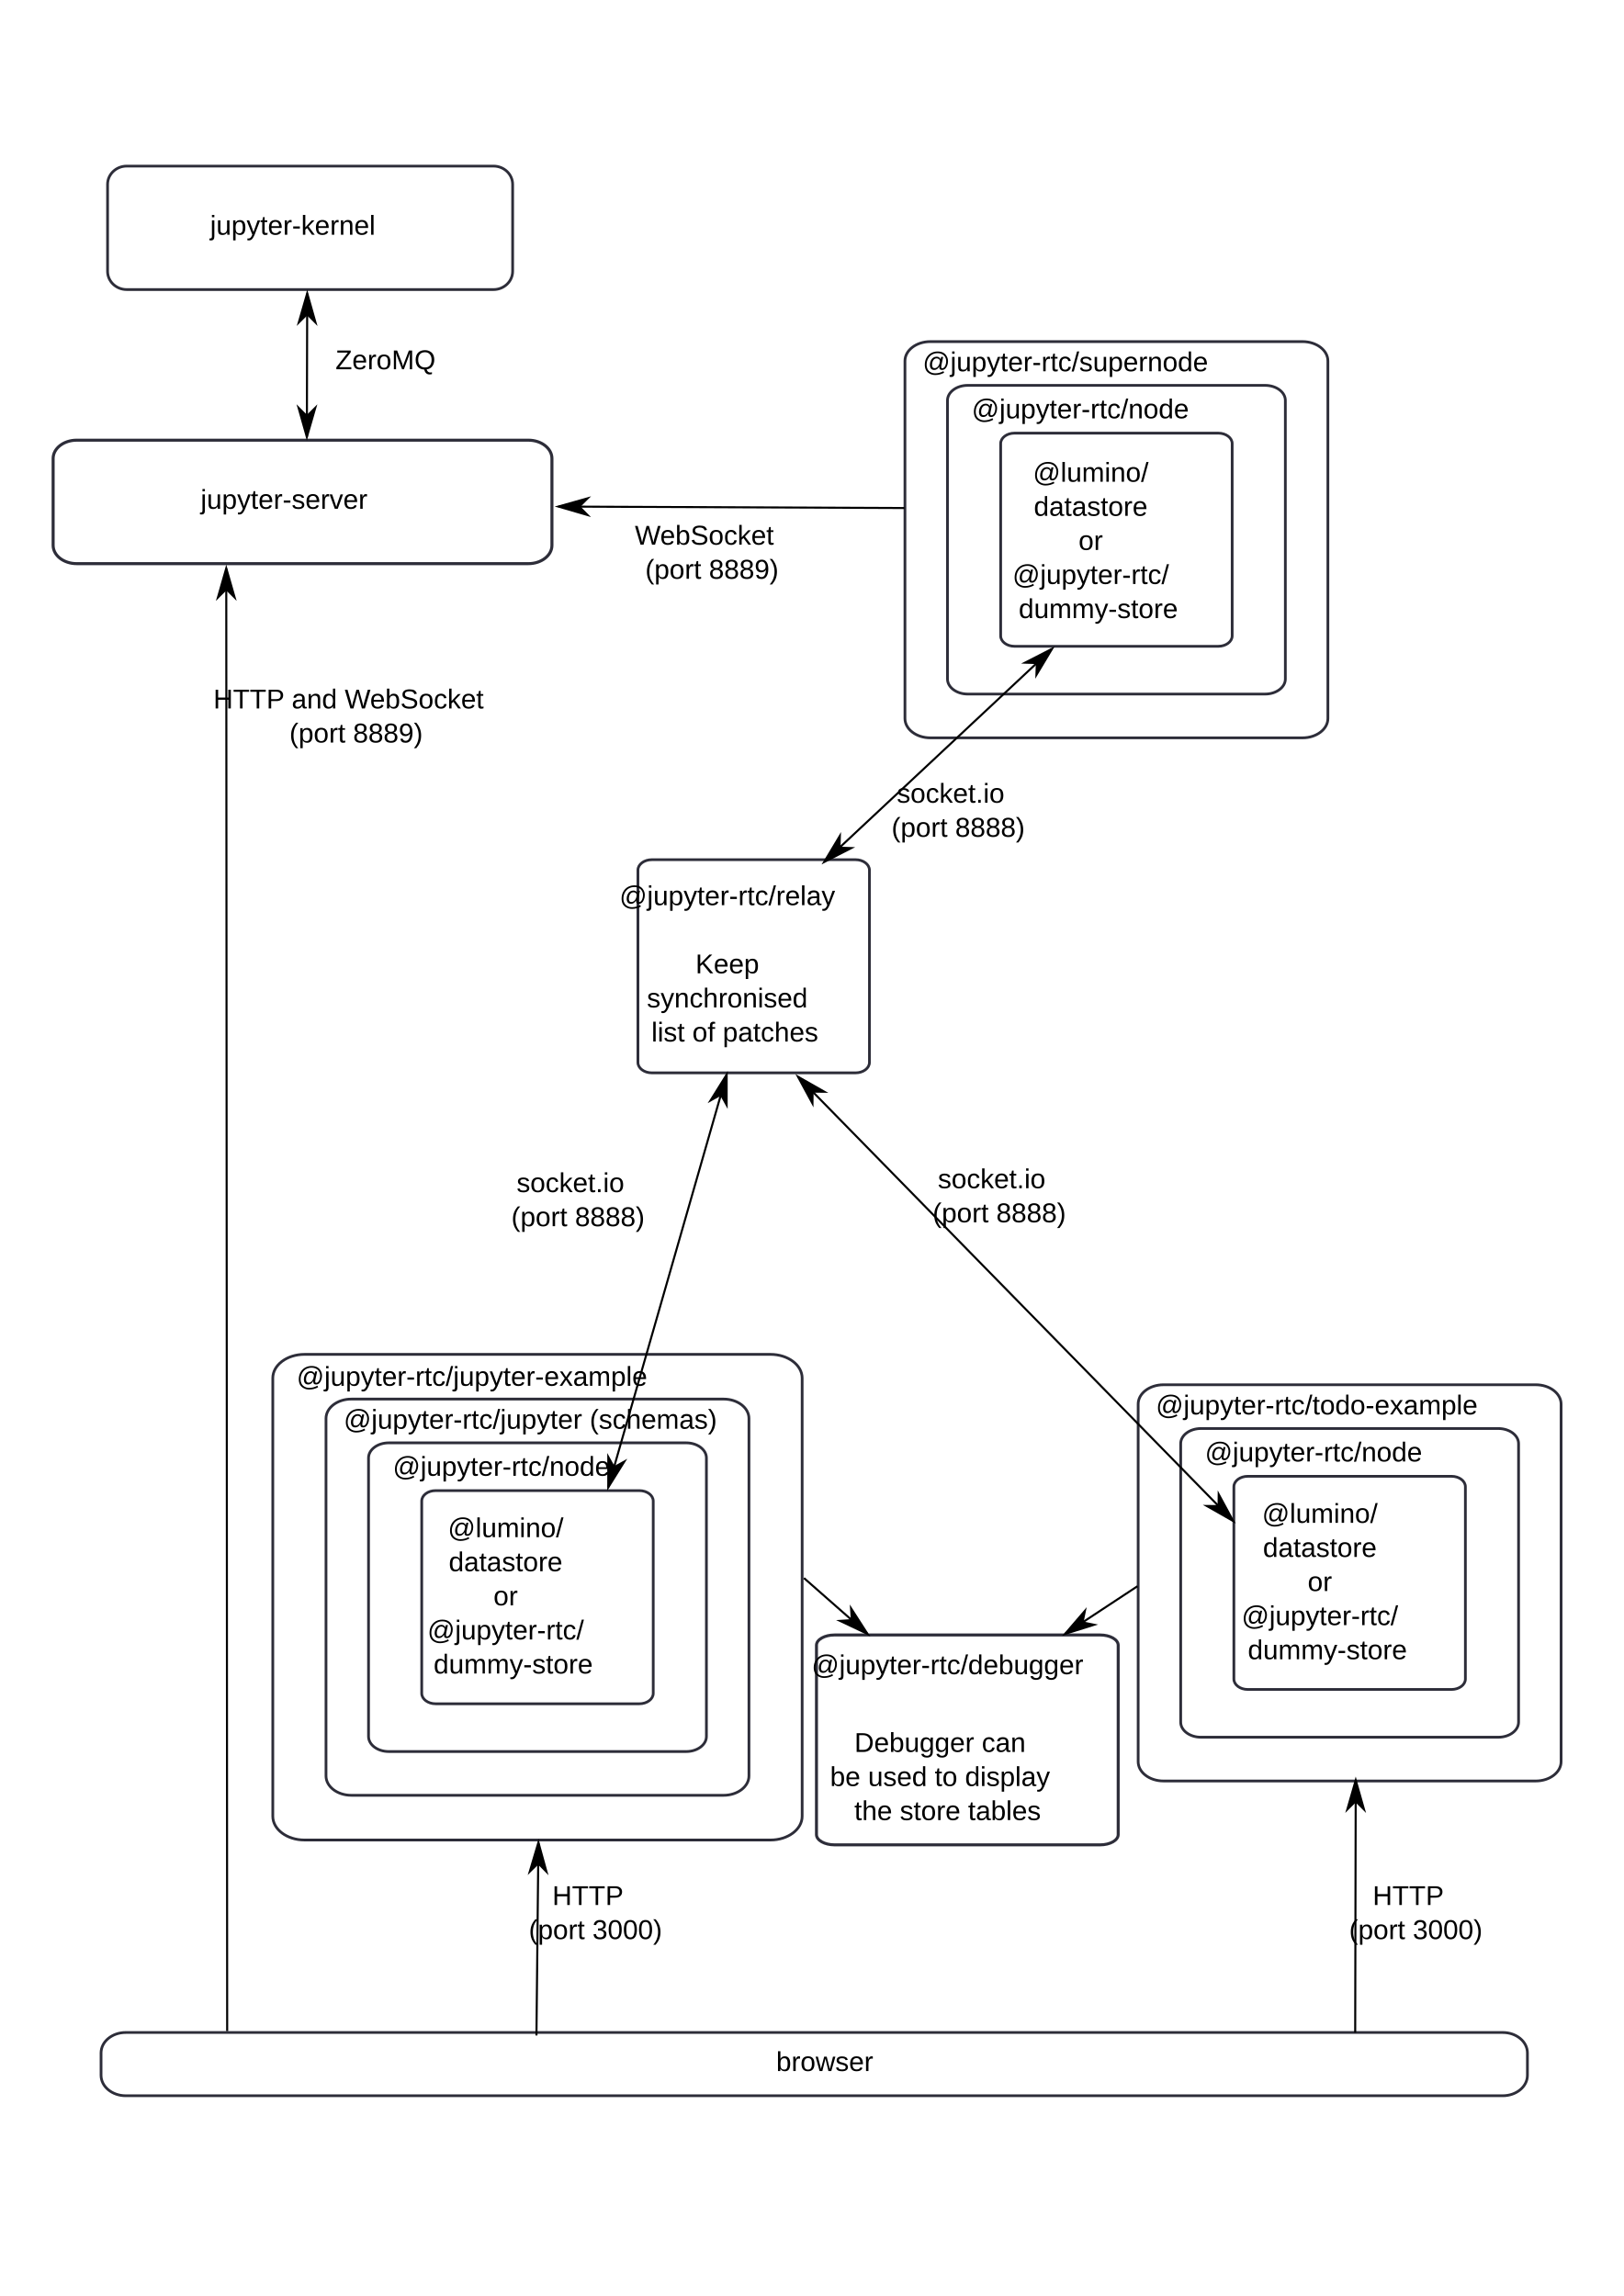
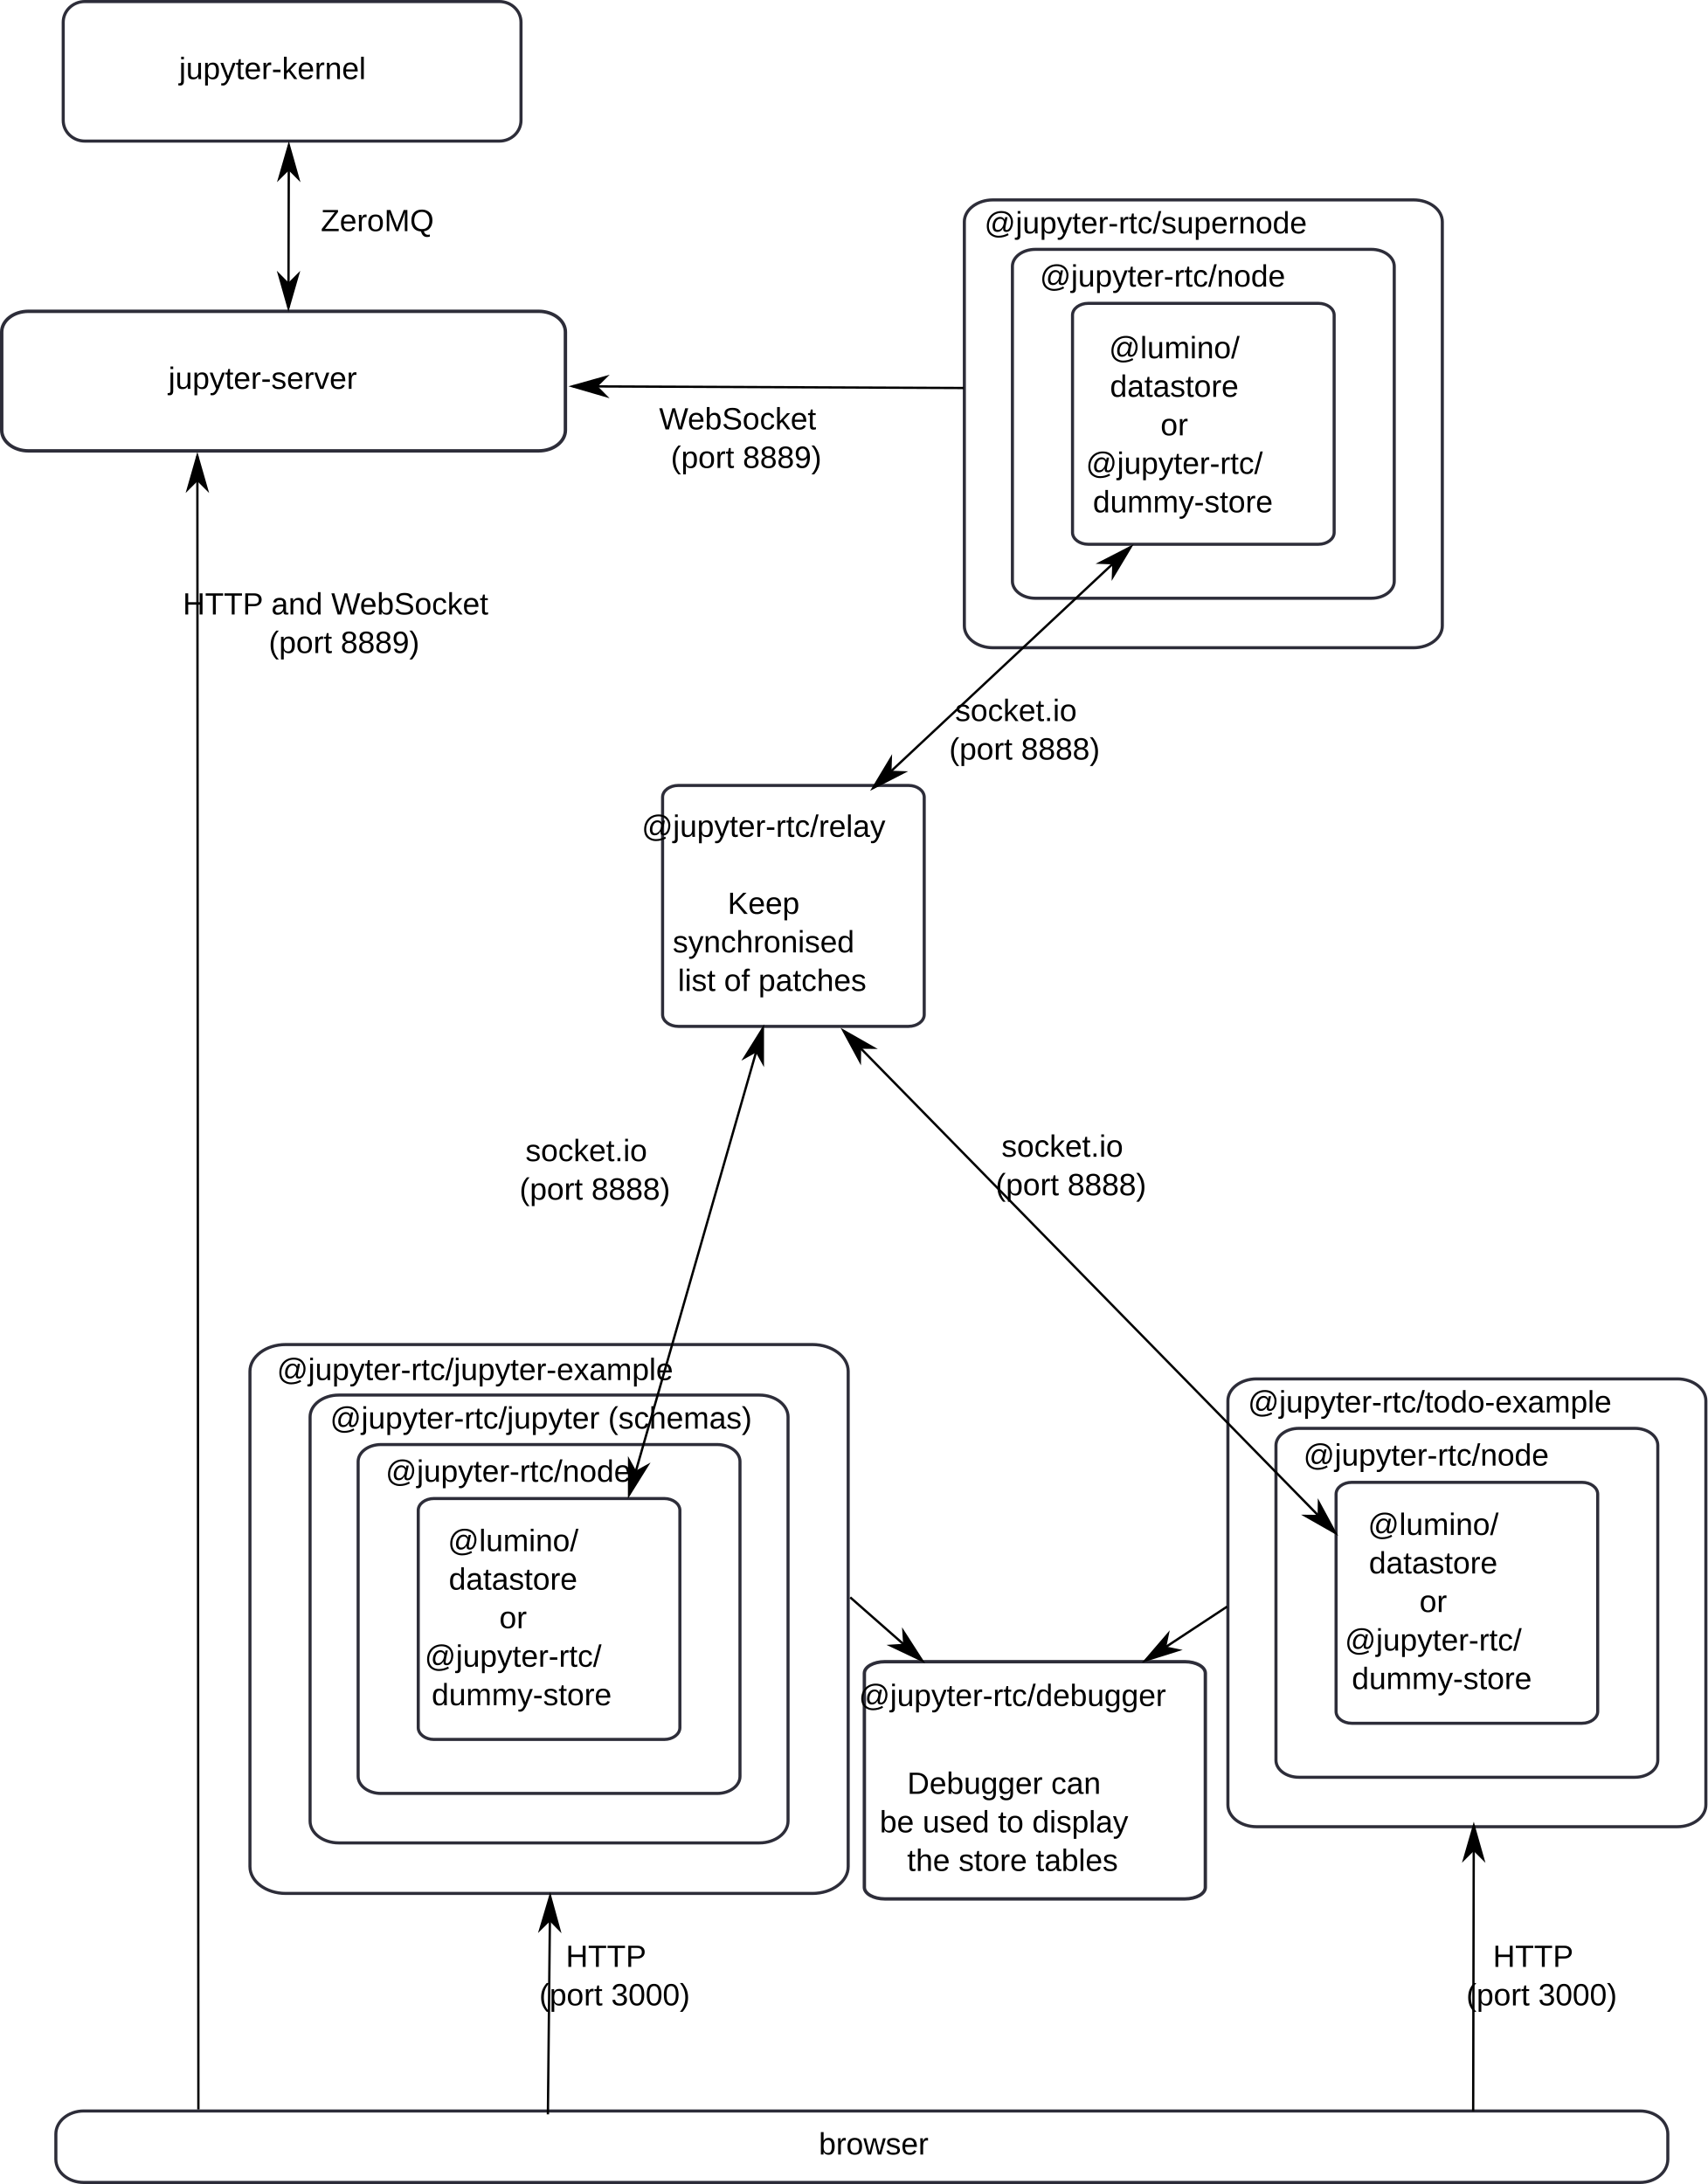
- <svg xmlns="http://www.w3.org/2000/svg" width="210mm" height="297mm" viewBox="0 0 210 297" version="1.1" id="svg8">
+ <svg xmlns="http://www.w3.org/2000/svg" width="195.403mm" height="249.962mm" viewBox="0 0 195.403 249.962" version="1.1" id="svg8">
  <defs id="defs2">
-     <marker style="overflow:visible;" id="marker15080" refX="0.0" refY="0.0" orient="auto">
-       <path transform="scale(0.8) rotate(180) translate(12.5,0)" style="fill-rule:evenodd;stroke:#000000;stroke-width:1pt;stroke-opacity:1;fill:#000000;fill-opacity:1" d="M 0.0,0.0 L 5.0,-5.0 L -12.5,0.0 L 5.0,5.0 L 0.0,0.0 z " id="path15078" />
+     <marker style="overflow:visible" id="marker15080" refX="0" refY="0" orient="auto">
+       <path transform="matrix(-0.8,0,0,-0.8,-10,0)" style="fill:#000000;fill-opacity:1;fill-rule:evenodd;stroke:#000000;stroke-width:1pt;stroke-opacity:1" d="M 0,0 5,-5 -12.5,0 5,5 Z" id="path15078" />
    </marker>
-     <marker orient="auto" refY="0.0" refX="0.0" id="marker14048" style="overflow:visible;">
-       <path id="path14046" d="M 0.0,0.0 L 5.0,-5.0 L -12.5,0.0 L 5.0,5.0 L 0.0,0.0 z " style="fill-rule:evenodd;stroke:#000000;stroke-width:1pt;stroke-opacity:1;fill:#000000;fill-opacity:1" transform="scale(0.8) rotate(180) translate(12.5,0)" />
+     <marker orient="auto" refY="0" refX="0" id="marker14048" style="overflow:visible">
+       <path id="path14046" d="M 0,0 5,-5 -12.5,0 5,5 Z" style="fill:#000000;fill-opacity:1;fill-rule:evenodd;stroke:#000000;stroke-width:1pt;stroke-opacity:1" transform="matrix(-0.8,0,0,-0.8,-10,0)" />
    </marker>
-     <marker orient="auto" refY="0.0" refX="0.0" id="marker13942" style="overflow:visible;">
-       <path id="path13940" d="M 0.0,0.0 L 5.0,-5.0 L -12.5,0.0 L 5.0,5.0 L 0.0,0.0 z " style="fill-rule:evenodd;stroke:#000000;stroke-width:1pt;stroke-opacity:1;fill:#000000;fill-opacity:1" transform="scale(0.8) rotate(180) translate(12.5,0)" />
+     <marker orient="auto" refY="0" refX="0" id="marker13942" style="overflow:visible">
+       <path id="path13940" d="M 0,0 5,-5 -12.5,0 5,5 Z" style="fill:#000000;fill-opacity:1;fill-rule:evenodd;stroke:#000000;stroke-width:1pt;stroke-opacity:1" transform="matrix(-0.8,0,0,-0.8,-10,0)" />
    </marker>
-     <marker style="overflow:visible;" id="marker7753" refX="0.0" refY="0.0" orient="auto">
-       <path transform="scale(0.8) rotate(180) translate(12.5,0)" style="fill-rule:evenodd;stroke:#000000;stroke-width:1pt;stroke-opacity:1;fill:#000000;fill-opacity:1" d="M 0.0,0.0 L 5.0,-5.0 L -12.5,0.0 L 5.0,5.0 L 0.0,0.0 z " id="path7751" />
+     <marker style="overflow:visible" id="marker7753" refX="0" refY="0" orient="auto">
+       <path transform="matrix(-0.8,0,0,-0.8,-10,0)" style="fill:#000000;fill-opacity:1;fill-rule:evenodd;stroke:#000000;stroke-width:1pt;stroke-opacity:1" d="M 0,0 5,-5 -12.5,0 5,5 Z" id="path7751" />
    </marker>
-     <marker style="overflow:visible" id="marker7659" refX="0.0" refY="0.0" orient="auto">
-       <path transform="scale(0.8) translate(12.5,0)" style="fill-rule:evenodd;stroke:#000000;stroke-width:1pt;stroke-opacity:1;fill:#000000;fill-opacity:1" d="M 0.0,0.0 L 5.0,-5.0 L -12.5,0.0 L 5.0,5.0 L 0.0,0.0 z " id="path7657" />
+     <marker style="overflow:visible" id="marker7659" refX="0" refY="0" orient="auto">
+       <path transform="matrix(0.8,0,0,0.8,10,0)" style="fill:#000000;fill-opacity:1;fill-rule:evenodd;stroke:#000000;stroke-width:1pt;stroke-opacity:1" d="M 0,0 5,-5 -12.5,0 5,5 Z" id="path7657" />
    </marker>
-     <marker orient="auto" refY="0.0" refX="0.0" id="marker6539" style="overflow:visible;">
-       <path id="path6537" d="M 0.0,0.0 L 5.0,-5.0 L -12.5,0.0 L 5.0,5.0 L 0.0,0.0 z " style="fill-rule:evenodd;stroke:#000000;stroke-width:1pt;stroke-opacity:1;fill:#000000;fill-opacity:1" transform="scale(0.8) rotate(180) translate(12.5,0)" />
+     <marker orient="auto" refY="0" refX="0" id="marker6539" style="overflow:visible">
+       <path id="path6537" d="M 0,0 5,-5 -12.5,0 5,5 Z" style="fill:#000000;fill-opacity:1;fill-rule:evenodd;stroke:#000000;stroke-width:1pt;stroke-opacity:1" transform="matrix(-0.8,0,0,-0.8,-10,0)" />
    </marker>
-     <marker style="overflow:visible;" id="marker5669" refX="0.0" refY="0.0" orient="auto">
-       <path transform="scale(0.8) rotate(180) translate(12.5,0)" style="fill-rule:evenodd;stroke:#000000;stroke-width:1pt;stroke-opacity:1;fill:#000000;fill-opacity:1" d="M 0.0,0.0 L 5.0,-5.0 L -12.5,0.0 L 5.0,5.0 L 0.0,0.0 z " id="path5667" />
+     <marker style="overflow:visible" id="marker5669" refX="0" refY="0" orient="auto">
+       <path transform="matrix(-0.8,0,0,-0.8,-10,0)" style="fill:#000000;fill-opacity:1;fill-rule:evenodd;stroke:#000000;stroke-width:1pt;stroke-opacity:1" d="M 0,0 5,-5 -12.5,0 5,5 Z" id="path5667" />
    </marker>
-     <marker style="overflow:visible" id="marker5593" refX="0.0" refY="0.0" orient="auto">
-       <path transform="scale(0.8) translate(12.5,0)" style="fill-rule:evenodd;stroke:#000000;stroke-width:1pt;stroke-opacity:1;fill:#000000;fill-opacity:1" d="M 0.0,0.0 L 5.0,-5.0 L -12.5,0.0 L 5.0,5.0 L 0.0,0.0 z " id="path5591" />
+     <marker style="overflow:visible" id="marker5593" refX="0" refY="0" orient="auto">
+       <path transform="matrix(0.8,0,0,0.8,10,0)" style="fill:#000000;fill-opacity:1;fill-rule:evenodd;stroke:#000000;stroke-width:1pt;stroke-opacity:1" d="M 0,0 5,-5 -12.5,0 5,5 Z" id="path5591" />
    </marker>
-     <marker style="overflow:visible;" id="marker5215" refX="0.0" refY="0.0" orient="auto">
-       <path transform="scale(0.8) rotate(180) translate(12.5,0)" style="fill-rule:evenodd;stroke:#000000;stroke-width:1pt;stroke-opacity:1;fill:#000000;fill-opacity:1" d="M 0.0,0.0 L 5.0,-5.0 L -12.5,0.0 L 5.0,5.0 L 0.0,0.0 z " id="path5213" />
+     <marker style="overflow:visible" id="marker5215" refX="0" refY="0" orient="auto">
+       <path transform="matrix(-0.8,0,0,-0.8,-10,0)" style="fill:#000000;fill-opacity:1;fill-rule:evenodd;stroke:#000000;stroke-width:1pt;stroke-opacity:1" d="M 0,0 5,-5 -12.5,0 5,5 Z" id="path5213" />
    </marker>
-     <marker style="overflow:visible" id="marker5151" refX="0.0" refY="0.0" orient="auto">
-       <path transform="scale(0.8) translate(12.5,0)" style="fill-rule:evenodd;stroke:#000000;stroke-width:1pt;stroke-opacity:1;fill:#000000;fill-opacity:1" d="M 0.0,0.0 L 5.0,-5.0 L -12.5,0.0 L 5.0,5.0 L 0.0,0.0 z " id="path5149" />
+     <marker style="overflow:visible" id="marker5151" refX="0" refY="0" orient="auto">
+       <path transform="matrix(0.8,0,0,0.8,10,0)" style="fill:#000000;fill-opacity:1;fill-rule:evenodd;stroke:#000000;stroke-width:1pt;stroke-opacity:1" d="M 0,0 5,-5 -12.5,0 5,5 Z" id="path5149" />
    </marker>
-     <marker orient="auto" refY="0.0" refX="0.0" id="marker4511" style="overflow:visible;">
-       <path id="path4509" d="M 0.0,0.0 L 5.0,-5.0 L -12.5,0.0 L 5.0,5.0 L 0.0,0.0 z " style="fill-rule:evenodd;stroke:#000000;stroke-width:1pt;stroke-opacity:1;fill:#000000;fill-opacity:1" transform="scale(0.8) rotate(180) translate(12.5,0)" />
+     <marker orient="auto" refY="0" refX="0" id="marker4511" style="overflow:visible">
+       <path id="path4509" d="M 0,0 5,-5 -12.5,0 5,5 Z" style="fill:#000000;fill-opacity:1;fill-rule:evenodd;stroke:#000000;stroke-width:1pt;stroke-opacity:1" transform="matrix(-0.8,0,0,-0.8,-10,0)" />
    </marker>
-     <marker orient="auto" refY="0.0" refX="0.0" id="marker4447" style="overflow:visible">
-       <path id="path4445" d="M 0.0,0.0 L 5.0,-5.0 L -12.5,0.0 L 5.0,5.0 L 0.0,0.0 z " style="fill-rule:evenodd;stroke:#000000;stroke-width:1pt;stroke-opacity:1;fill:#000000;fill-opacity:1" transform="scale(0.8) translate(12.5,0)" />
+     <marker orient="auto" refY="0" refX="0" id="marker4447" style="overflow:visible">
+       <path id="path4445" d="M 0,0 5,-5 -12.5,0 5,5 Z" style="fill:#000000;fill-opacity:1;fill-rule:evenodd;stroke:#000000;stroke-width:1pt;stroke-opacity:1" transform="matrix(0.8,0,0,0.8,10,0)" />
    </marker>
-     <marker orient="auto" refY="0.0" refX="0.0" id="marker2415" style="overflow:visible;">
-       <path id="path2413" d="M 0.0,0.0 L 5.0,-5.0 L -12.5,0.0 L 5.0,5.0 L 0.0,0.0 z " style="fill-rule:evenodd;stroke:#000000;stroke-width:1pt;stroke-opacity:1;fill:#000000;fill-opacity:1" transform="scale(0.8) rotate(180) translate(12.5,0)" />
+     <marker orient="auto" refY="0" refX="0" id="marker2415" style="overflow:visible">
+       <path id="path2413" d="M 0,0 5,-5 -12.5,0 5,5 Z" style="fill:#000000;fill-opacity:1;fill-rule:evenodd;stroke:#000000;stroke-width:1pt;stroke-opacity:1" transform="matrix(-0.8,0,0,-0.8,-10,0)" />
    </marker>
-     <marker orient="auto" refY="0.0" refX="0.0" id="marker2375" style="overflow:visible">
-       <path id="path2373" d="M 0.0,0.0 L 5.0,-5.0 L -12.5,0.0 L 5.0,5.0 L 0.0,0.0 z " style="fill-rule:evenodd;stroke:#000000;stroke-width:1pt;stroke-opacity:1;fill:#000000;fill-opacity:1" transform="scale(0.8) translate(12.5,0)" />
+     <marker orient="auto" refY="0" refX="0" id="marker2375" style="overflow:visible">
+       <path id="path2373" d="M 0,0 5,-5 -12.5,0 5,5 Z" style="fill:#000000;fill-opacity:1;fill-rule:evenodd;stroke:#000000;stroke-width:1pt;stroke-opacity:1" transform="matrix(0.8,0,0,0.8,10,0)" />
    </marker>
-     <marker style="overflow:visible;" id="marker1309" refX="0.0" refY="0.0" orient="auto">
-       <path transform="scale(0.8) rotate(180) translate(12.5,0)" style="fill-rule:evenodd;stroke:#000000;stroke-width:1pt;stroke-opacity:1;fill:#000000;fill-opacity:1" d="M 0.0,0.0 L 5.0,-5.0 L -12.5,0.0 L 5.0,5.0 L 0.0,0.0 z " id="path1307" />
+     <marker style="overflow:visible" id="marker1309" refX="0" refY="0" orient="auto">
+       <path transform="matrix(-0.8,0,0,-0.8,-10,0)" style="fill:#000000;fill-opacity:1;fill-rule:evenodd;stroke:#000000;stroke-width:1pt;stroke-opacity:1" d="M 0,0 5,-5 -12.5,0 5,5 Z" id="path1307" />
    </marker>
-     <marker style="overflow:visible" id="marker1281" refX="0.0" refY="0.0" orient="auto">
-       <path transform="scale(0.8) translate(12.5,0)" style="fill-rule:evenodd;stroke:#000000;stroke-width:1pt;stroke-opacity:1;fill:#000000;fill-opacity:1" d="M 0.0,0.0 L 5.0,-5.0 L -12.5,0.0 L 5.0,5.0 L 0.0,0.0 z " id="path1279" />
+     <marker style="overflow:visible" id="marker1281" refX="0" refY="0" orient="auto">
+       <path transform="matrix(0.8,0,0,0.8,10,0)" style="fill:#000000;fill-opacity:1;fill-rule:evenodd;stroke:#000000;stroke-width:1pt;stroke-opacity:1" d="M 0,0 5,-5 -12.5,0 5,5 Z" id="path1279" />
    </marker>
-     <marker orient="auto" refY="0.0" refX="0.0" id="Arrow1Lend" style="overflow:visible;">
-       <path id="path930" d="M 0.0,0.0 L 5.0,-5.0 L -12.5,0.0 L 5.0,5.0 L 0.0,0.0 z " style="fill-rule:evenodd;stroke:#000000;stroke-width:1pt;stroke-opacity:1;fill:#000000;fill-opacity:1" transform="scale(0.8) rotate(180) translate(12.5,0)" />
+     <marker orient="auto" refY="0" refX="0" id="Arrow1Lend" style="overflow:visible">
+       <path id="path930" d="M 0,0 5,-5 -12.5,0 5,5 Z" style="fill:#000000;fill-opacity:1;fill-rule:evenodd;stroke:#000000;stroke-width:1pt;stroke-opacity:1" transform="matrix(-0.8,0,0,-0.8,-10,0)" />
    </marker>
-     <marker orient="auto" refY="0.0" refX="0.0" id="Arrow1Lstart" style="overflow:visible">
-       <path id="path927" d="M 0.0,0.0 L 5.0,-5.0 L -12.5,0.0 L 5.0,5.0 L 0.0,0.0 z " style="fill-rule:evenodd;stroke:#000000;stroke-width:1pt;stroke-opacity:1;fill:#000000;fill-opacity:1" transform="scale(0.8) translate(12.5,0)" />
+     <marker orient="auto" refY="0" refX="0" id="Arrow1Lstart" style="overflow:visible">
+       <path id="path927" d="M 0,0 5,-5 -12.5,0 5,5 Z" style="fill:#000000;fill-opacity:1;fill-rule:evenodd;stroke:#000000;stroke-width:1pt;stroke-opacity:1" transform="matrix(0.8,0,0,0.8,10,0)" />
    </marker>
  </defs>
-   <g id="layer1">
+   <g id="layer1" transform="translate(-6.676748,-21.30981)">
    <rect style="opacity:0.824;fill:none;fill-opacity:1;stroke:#00000e;stroke-width:0.353;stroke-linejoin:round;stroke-miterlimit:4;stroke-dasharray:none;stroke-dashoffset:0;stroke-opacity:1" id="rect844" width="68.464" height="62.821" x="35.282" y="175.195" rx="4.1" ry="3.07" />
    <text xml:space="preserve" style="font-style:normal;font-variant:normal;font-weight:normal;font-stretch:normal;font-size:3.528px;line-height:1.25;font-family:arial;-inkscape-font-specification:'arial, Normal';font-variant-ligatures:normal;font-variant-caps:normal;font-variant-numeric:normal;font-feature-settings:normal;text-align:start;letter-spacing:0px;word-spacing:0px;writing-mode:lr-tb;text-anchor:start;fill:#000000;fill-opacity:1;stroke:none;stroke-width:0.265" x="38.365" y="179.26" id="text848">
      <tspan id="tspan846" x="38.365" y="179.26" style="stroke-width:0.265">@jupyter-rtc/jupyter-example</tspan>
    </text>
    <rect ry="2.505" rx="3.276" y="180.978" x="42.164" height="51.254" width="54.7" id="rect850" style="opacity:0.824;fill:none;fill-opacity:1;stroke:#00000e;stroke-width:0.353;stroke-linejoin:round;stroke-miterlimit:4;stroke-dasharray:none;stroke-dashoffset:0;stroke-opacity:1" />
    <text id="text854" y="184.816" x="44.45" style="font-style:normal;font-variant:normal;font-weight:normal;font-stretch:normal;font-size:3.528px;line-height:1.25;font-family:arial;-inkscape-font-specification:'arial, Normal';font-variant-ligatures:normal;font-variant-caps:normal;font-variant-numeric:normal;font-feature-settings:normal;text-align:start;letter-spacing:0px;word-spacing:0px;writing-mode:lr-tb;text-anchor:start;fill:#000000;fill-opacity:1;stroke:none;stroke-width:0.265" xml:space="preserve">
      <tspan style="stroke-width:0.265" y="184.816" x="44.45" id="tspan852">@jupyter-rtc/jupyter (schemas)</tspan>
    </text>
    <rect style="opacity:0.824;fill:none;fill-opacity:1;stroke:#00000e;stroke-width:0.353;stroke-linejoin:round;stroke-miterlimit:4;stroke-dasharray:none;stroke-dashoffset:0;stroke-opacity:1" id="rect856" width="43.699" height="39.931" x="47.664" y="186.64" rx="2.617" ry="1.952" />
    <text xml:space="preserve" style="font-style:normal;font-variant:normal;font-weight:normal;font-stretch:normal;font-size:3.528px;line-height:1.25;font-family:arial;-inkscape-font-specification:'arial, Normal';font-variant-ligatures:normal;font-variant-caps:normal;font-variant-numeric:normal;font-feature-settings:normal;text-align:start;letter-spacing:0px;word-spacing:0px;writing-mode:lr-tb;text-anchor:start;fill:#000000;fill-opacity:1;stroke:none;stroke-width:0.265" x="50.8" y="190.902" id="text860">
      <tspan id="tspan858" x="50.8" y="190.902" style="stroke-width:0.265">@jupyter-rtc/node</tspan>
    </text>
    <rect ry="1.348" rx="1.793" y="192.819" x="54.543" height="27.573" width="29.942" id="rect862" style="opacity:0.824;fill:none;fill-opacity:1;stroke:#00000e;stroke-width:0.353;stroke-linejoin:round;stroke-miterlimit:4;stroke-dasharray:none;stroke-dashoffset:0;stroke-opacity:1" />
    <rect style="opacity:0.824;fill:none;fill-opacity:1;stroke:#00000e;stroke-width:0.353;stroke-linejoin:round;stroke-miterlimit:4;stroke-dasharray:none;stroke-dashoffset:0;stroke-opacity:1" id="rect874" width="54.7" height="51.254" x="147.203" y="179.126" rx="3.276" ry="2.505" />
    <text xml:space="preserve" style="font-style:normal;font-variant:normal;font-weight:normal;font-stretch:normal;font-size:3.528px;line-height:1.25;font-family:arial;-inkscape-font-specification:'arial, Normal';font-variant-ligatures:normal;font-variant-caps:normal;font-variant-numeric:normal;font-feature-settings:normal;text-align:start;letter-spacing:0px;word-spacing:0px;writing-mode:lr-tb;text-anchor:start;fill:#000000;fill-opacity:1;stroke:none;stroke-width:0.265" x="149.489" y="182.964" id="text878">
      <tspan id="tspan876" x="149.489" y="182.964" style="stroke-width:0.265">@jupyter-rtc/todo-example</tspan>
    </text>
    <rect ry="1.952" rx="2.617" y="184.788" x="152.703" height="39.931" width="43.699" id="rect880" style="opacity:0.824;fill:none;fill-opacity:1;stroke:#00000e;stroke-width:0.353;stroke-linejoin:round;stroke-miterlimit:4;stroke-dasharray:none;stroke-dashoffset:0;stroke-opacity:1" />
    <text id="text884" y="189.05" x="155.839" style="font-style:normal;font-variant:normal;font-weight:normal;font-stretch:normal;font-size:3.528px;line-height:1.25;font-family:arial;-inkscape-font-specification:'arial, Normal';font-variant-ligatures:normal;font-variant-caps:normal;font-variant-numeric:normal;font-feature-settings:normal;text-align:start;letter-spacing:0px;word-spacing:0px;writing-mode:lr-tb;text-anchor:start;fill:#000000;fill-opacity:1;stroke:none;stroke-width:0.265" xml:space="preserve">
      <tspan style="stroke-width:0.265" y="189.05" x="155.839" id="tspan882">@jupyter-rtc/node</tspan>
    </text>
    <rect style="opacity:0.824;fill:none;fill-opacity:1;stroke:#00000e;stroke-width:0.353;stroke-linejoin:round;stroke-miterlimit:4;stroke-dasharray:none;stroke-dashoffset:0;stroke-opacity:1" id="rect886" width="29.942" height="27.573" x="159.582" y="190.967" rx="1.793" ry="1.348" />
    <rect style="opacity:0.824;fill:none;fill-opacity:1;stroke:#00000e;stroke-width:0.353;stroke-linejoin:round;stroke-miterlimit:4;stroke-dasharray:none;stroke-dashoffset:0;stroke-opacity:1" id="rect911" width="29.942" height="27.573" x="82.506" y="111.206" rx="1.793" ry="1.348" />
    <text xml:space="preserve" style="font-style:normal;font-variant:normal;font-weight:normal;font-stretch:normal;font-size:3.528px;line-height:1.25;font-family:arial;-inkscape-font-specification:'arial, Normal';font-variant-ligatures:normal;font-variant-caps:normal;font-variant-numeric:normal;font-feature-settings:normal;text-align:start;letter-spacing:0px;word-spacing:0px;writing-mode:lr-tb;text-anchor:start;fill:#000000;fill-opacity:1;stroke:none;stroke-width:0.265" x="97.494" y="117.085" id="text915">
      <tspan id="tspan913" x="97.494" y="117.085" style="text-align:center;text-anchor:middle;stroke-width:0.265">@jupyter-rtc/relay</tspan>
      <tspan x="97.494" y="121.495" style="text-align:center;text-anchor:middle;stroke-width:0.265" id="tspan917" />
      <tspan x="97.494" y="125.905" style="text-align:center;text-anchor:middle;stroke-width:0.265" id="tspan923">Keep</tspan>
      <tspan x="97.494" y="130.315" style="text-align:center;text-anchor:middle;stroke-width:0.265" id="tspan919">synchronised</tspan>
      <tspan x="97.494" y="134.724" style="text-align:center;text-anchor:middle;stroke-width:0.265" id="tspan921">list of patches</tspan>
    </text>
    <path style="fill:none;stroke:#000000;stroke-width:0.265px;stroke-linecap:butt;stroke-linejoin:miter;stroke-opacity:1;marker-start:url(#Arrow1Lstart);marker-end:url(#Arrow1Lend)" d="M 78.678,192.361 93.973,139.042" id="path925" />
    <text xml:space="preserve" style="font-style:normal;font-variant:normal;font-weight:normal;font-stretch:normal;font-size:3.528px;line-height:1.25;font-family:arial;-inkscape-font-specification:'arial, Normal';font-variant-ligatures:normal;font-variant-caps:normal;font-variant-numeric:normal;font-feature-settings:normal;text-align:start;letter-spacing:0px;word-spacing:0px;writing-mode:lr-tb;text-anchor:start;fill:#000000;fill-opacity:1;stroke:none;stroke-width:0.265" x="77.21" y="154.208" id="text1259">
      <tspan id="tspan1257" x="77.21" y="154.208" style="text-align:center;text-anchor:middle;stroke-width:0.265">socket.io</tspan>
      <tspan x="77.21" y="158.618" style="text-align:center;text-anchor:middle;stroke-width:0.265" id="tspan7617">(port 8888)</tspan>
    </text>
    <path id="path1273" d="M 159.467,196.723 103.233,139.307" style="fill:none;stroke:#000000;stroke-width:0.265px;stroke-linecap:butt;stroke-linejoin:miter;stroke-opacity:1;marker-start:url(#marker1281);marker-end:url(#marker1309)" />
    <rect style="opacity:0.824;fill:none;fill-opacity:1;stroke:#00000e;stroke-width:0.353;stroke-linejoin:round;stroke-miterlimit:4;stroke-dasharray:none;stroke-dashoffset:0;stroke-opacity:1" id="rect2037" width="54.7" height="51.254" x="117.041" y="44.189" rx="3.276" ry="2.505" />
    <text xml:space="preserve" style="font-style:normal;font-variant:normal;font-weight:normal;font-stretch:normal;font-size:3.528px;line-height:1.25;font-family:arial;-inkscape-font-specification:'arial, Normal';font-variant-ligatures:normal;font-variant-caps:normal;font-variant-numeric:normal;font-feature-settings:normal;text-align:start;letter-spacing:0px;word-spacing:0px;writing-mode:lr-tb;text-anchor:start;fill:#000000;fill-opacity:1;stroke:none;stroke-width:0.265" x="119.327" y="48.027" id="text2041">
      <tspan id="tspan2039" x="119.327" y="48.027" style="stroke-width:0.265">@jupyter-rtc/supernode</tspan>
    </text>
    <rect ry="1.952" rx="2.617" y="49.85" x="122.541" height="39.931" width="43.699" id="rect2043" style="opacity:0.824;fill:none;fill-opacity:1;stroke:#00000e;stroke-width:0.353;stroke-linejoin:round;stroke-miterlimit:4;stroke-dasharray:none;stroke-dashoffset:0;stroke-opacity:1" />
    <text id="text2047" y="54.113" x="125.677" style="font-style:normal;font-variant:normal;font-weight:normal;font-stretch:normal;font-size:3.528px;line-height:1.25;font-family:arial;-inkscape-font-specification:'arial, Normal';font-variant-ligatures:normal;font-variant-caps:normal;font-variant-numeric:normal;font-feature-settings:normal;text-align:start;letter-spacing:0px;word-spacing:0px;writing-mode:lr-tb;text-anchor:start;fill:#000000;fill-opacity:1;stroke:none;stroke-width:0.265" xml:space="preserve">
      <tspan style="stroke-width:0.265" y="54.113" x="125.677" id="tspan2045">@jupyter-rtc/node</tspan>
    </text>
    <rect style="opacity:0.824;fill:none;fill-opacity:1;stroke:#00000e;stroke-width:0.353;stroke-linejoin:round;stroke-miterlimit:4;stroke-dasharray:none;stroke-dashoffset:0;stroke-opacity:1" id="rect2049" width="29.942" height="27.573" x="129.42" y="56.029" rx="1.793" ry="1.348" />
    <path style="fill:none;stroke:#000000;stroke-width:0.265;stroke-linecap:butt;stroke-linejoin:miter;stroke-miterlimit:4;stroke-dasharray:none;stroke-opacity:1;marker-start:url(#marker2375);marker-end:url(#marker2415)" d="M 106.627,111.471 136.042,83.952" id="path2367" />
    <rect ry="2.368" rx="3.049" y="56.94" x="6.872" height="15.971" width="64.512" id="rect3648" style="opacity:0.824;fill:none;fill-opacity:1;stroke:#00000e;stroke-width:0.391;stroke-linejoin:round;stroke-miterlimit:4;stroke-dasharray:none;stroke-dashoffset:0;stroke-opacity:1" />
    <text id="text3660" y="65.817" x="39.187" style="font-style:normal;font-variant:normal;font-weight:normal;font-stretch:normal;font-size:3.528px;line-height:1.25;font-family:arial;-inkscape-font-specification:'arial, Normal';font-variant-ligatures:normal;font-variant-caps:normal;font-variant-numeric:normal;font-feature-settings:normal;text-align:start;letter-spacing:0px;word-spacing:0px;writing-mode:lr-tb;text-anchor:start;fill:#000000;fill-opacity:1;stroke:none;stroke-width:0.265" xml:space="preserve">
      <tspan id="tspan3658" style="text-align:center;text-anchor:middle;stroke-width:0.265" y="65.817" x="39.187">jupyter-server</tspan>
    </text>
    <rect style="opacity:0.824;fill:none;fill-opacity:1;stroke:#00000e;stroke-width:0.353;stroke-linejoin:round;stroke-miterlimit:4;stroke-dasharray:none;stroke-dashoffset:0;stroke-opacity:1" id="rect3677" width="52.39" height="15.971" x="13.912" y="21.486" rx="2.476" ry="2.368" />
    <text xml:space="preserve" style="font-style:normal;font-variant:normal;font-weight:normal;font-stretch:normal;font-size:3.528px;line-height:1.25;font-family:arial;-inkscape-font-specification:'arial, Normal';font-variant-ligatures:normal;font-variant-caps:normal;font-variant-numeric:normal;font-feature-settings:normal;text-align:start;letter-spacing:0px;word-spacing:0px;writing-mode:lr-tb;text-anchor:start;fill:#000000;fill-opacity:1;stroke:none;stroke-width:0.265" x="40.313" y="30.363" id="text3681">
      <tspan x="40.313" y="30.363" style="text-align:center;text-anchor:middle;stroke-width:0.265" id="tspan3679">jupyter-kernel</tspan>
    </text>
    <path style="fill:none;stroke:#000000;stroke-width:0.265px;stroke-linecap:butt;stroke-linejoin:miter;stroke-opacity:1;marker-start:url(#marker4447);marker-end:url(#marker4511)" d="m 39.687,56.494 0.046,-18.523" id="path4443" />
    <text id="text4893" y="70.456" x="94.528" style="font-style:normal;font-variant:normal;font-weight:normal;font-stretch:normal;font-size:3.528px;line-height:1.25;font-family:arial;-inkscape-font-specification:'arial, Normal';font-variant-ligatures:normal;font-variant-caps:normal;font-variant-numeric:normal;font-feature-settings:normal;text-align:start;letter-spacing:0px;word-spacing:0px;writing-mode:lr-tb;text-anchor:start;fill:#000000;fill-opacity:1;stroke:none;stroke-width:0.265" xml:space="preserve">
      <tspan style="text-align:center;text-anchor:middle;stroke-width:0.265" y="70.456" x="94.528" id="tspan4891">WebSocket</tspan>
      <tspan style="text-align:center;text-anchor:middle;stroke-width:0.265" y="74.866" x="94.528" id="tspan14018">(port 8889)</tspan>
    </text>
    <text xml:space="preserve" style="font-style:normal;font-variant:normal;font-weight:normal;font-stretch:normal;font-size:3.528px;line-height:1.25;font-family:arial;-inkscape-font-specification:'arial, Normal';font-variant-ligatures:normal;font-variant-caps:normal;font-variant-numeric:normal;font-feature-settings:normal;text-align:start;letter-spacing:0px;word-spacing:0px;writing-mode:lr-tb;text-anchor:start;fill:#000000;fill-opacity:1;stroke:none;stroke-width:0.265" x="43.392" y="47.763" id="text4897">
      <tspan id="tspan4895" x="43.392" y="47.763" style="stroke-width:0.265">ZeroMQ</tspan>
    </text>
    <path id="path5147" d="M 116.974,65.717 72.249,65.525" style="fill:none;stroke:#000000;stroke-width:0.265;stroke-linecap:butt;stroke-linejoin:miter;stroke-miterlimit:4;stroke-dasharray:none;stroke-opacity:1;marker-end:url(#marker5215)" />
    <rect ry="1.327" rx="2.337" y="211.493" x="105.598" height="27.149" width="39.023" id="rect5571" style="opacity:0.824;fill:none;fill-opacity:1;stroke:#00000e;stroke-width:0.385;stroke-linejoin:round;stroke-miterlimit:4;stroke-dasharray:none;stroke-dashoffset:0;stroke-opacity:1" />
    <text id="text5575" y="216.566" x="124.991" style="font-style:normal;font-variant:normal;font-weight:normal;font-stretch:normal;font-size:3.528px;line-height:1.25;font-family:arial;-inkscape-font-specification:'arial, Normal';font-variant-ligatures:normal;font-variant-caps:normal;font-variant-numeric:normal;font-feature-settings:normal;text-align:start;letter-spacing:0px;word-spacing:0px;writing-mode:lr-tb;text-anchor:start;fill:#000000;fill-opacity:1;stroke:none;stroke-width:0.265" xml:space="preserve">
      <tspan style="text-align:center;text-anchor:middle;stroke-width:0.265" y="216.566" x="124.991" id="tspan175">@jupyter-rtc/debugger</tspan>
    </text>
    <path id="path5589" d="m 103.981,204.131 8.19,7.198" style="fill:none;stroke:#000000;stroke-width:0.265px;stroke-linecap:butt;stroke-linejoin:miter;stroke-opacity:1;marker-end:url(#marker5669)" />
    <path style="fill:none;stroke:#000000;stroke-width:0.265px;stroke-linecap:butt;stroke-linejoin:miter;stroke-opacity:1;marker-end:url(#marker6539)" d="m 147.108,205.19 -9.324,6.139" id="path6535" />
    <text id="text6801" y="226.621" x="125.009" style="font-style:normal;font-variant:normal;font-weight:normal;font-stretch:normal;font-size:3.528px;line-height:1.25;font-family:arial;-inkscape-font-specification:'arial, Normal';font-variant-ligatures:normal;font-variant-caps:normal;font-variant-numeric:normal;font-feature-settings:normal;text-align:start;letter-spacing:0px;word-spacing:0px;writing-mode:lr-tb;text-anchor:start;fill:#000000;fill-opacity:1;stroke:none;stroke-width:0.265" xml:space="preserve">
      <tspan style="text-align:center;text-anchor:middle;stroke-width:0.265" y="226.621" x="125.009" id="tspan6799">Debugger can</tspan>
      <tspan style="text-align:center;text-anchor:middle;stroke-width:0.265" y="231.031" x="125.009" id="tspan6803">be used to display</tspan>
      <tspan style="text-align:center;text-anchor:middle;stroke-width:0.265" y="235.441" x="125.009" id="tspan6805">the store tables</tspan>
    </text>
    <text id="text7635" y="103.836" x="126.382" style="font-style:normal;font-variant:normal;font-weight:normal;font-stretch:normal;font-size:3.528px;line-height:1.25;font-family:arial;-inkscape-font-specification:'arial, Normal';font-variant-ligatures:normal;font-variant-caps:normal;font-variant-numeric:normal;font-feature-settings:normal;text-align:start;letter-spacing:0px;word-spacing:0px;writing-mode:lr-tb;text-anchor:start;fill:#000000;fill-opacity:1;stroke:none;stroke-width:0.265" xml:space="preserve">
      <tspan style="text-align:center;text-anchor:middle;stroke-width:0.265" y="103.836" x="126.382" id="tspan7631">socket.io</tspan>
      <tspan id="tspan7633" style="text-align:center;text-anchor:middle;stroke-width:0.265" y="108.245" x="126.382">(port 8888)</tspan>
    </text>
    <path id="path7649" d="M 29.381,262.74 29.263,73.541" style="fill:none;stroke:#000000;stroke-width:0.265px;stroke-linecap:butt;stroke-linejoin:miter;stroke-opacity:1;marker-end:url(#marker7753)" />
    <text xml:space="preserve" style="font-style:normal;font-variant:normal;font-weight:normal;font-stretch:normal;font-size:3.528px;line-height:1.25;font-family:arial;-inkscape-font-specification:'arial, Normal';font-variant-ligatures:normal;font-variant-caps:normal;font-variant-numeric:normal;font-feature-settings:normal;text-align:start;letter-spacing:0px;word-spacing:0px;writing-mode:lr-tb;text-anchor:start;fill:#000000;fill-opacity:1;stroke:none;stroke-width:0.265" x="131.692" y="153.701" id="text7655">
      <tspan id="tspan7651" x="131.692" y="153.701" style="text-align:center;text-anchor:middle;stroke-width:0.265">socket.io</tspan>
      <tspan x="131.692" y="158.111" style="text-align:center;text-anchor:middle;stroke-width:0.265" id="tspan7653">(port 8888)</tspan>
    </text>
    <text xml:space="preserve" style="font-style:normal;font-variant:normal;font-weight:normal;font-stretch:normal;font-size:3.528px;line-height:1.25;font-family:arial;-inkscape-font-specification:'arial, Normal';font-variant-ligatures:normal;font-variant-caps:normal;font-variant-numeric:normal;font-feature-settings:normal;text-align:start;letter-spacing:0px;word-spacing:0px;writing-mode:lr-tb;text-anchor:start;fill:#000000;fill-opacity:1;stroke:none;stroke-width:0.265" x="48.509" y="91.64" id="text9137">
      <tspan id="tspan9135" x="48.509" y="91.64" style="text-align:center;text-anchor:middle;stroke-width:0.265">HTTP and WebSocket</tspan>
      <tspan x="48.509" y="96.049" style="text-align:center;text-anchor:middle;stroke-width:0.265" id="tspan13622">(port 8889)</tspan>
    </text>
    <rect style="opacity:0.824;fill:none;fill-opacity:1;stroke:#00000e;stroke-width:0.353;stroke-linejoin:round;stroke-miterlimit:4;stroke-dasharray:none;stroke-dashoffset:0;stroke-opacity:1" id="rect12199" width="184.479" height="8.181" x="13.069" y="262.914" rx="3.189" ry="2.645" />
    <text xml:space="preserve" style="font-style:normal;font-variant:normal;font-weight:normal;font-stretch:normal;font-size:3.528px;line-height:1.25;font-family:arial;-inkscape-font-specification:'arial, Normal';font-variant-ligatures:normal;font-variant-caps:normal;font-variant-numeric:normal;font-feature-settings:normal;text-align:start;letter-spacing:0px;word-spacing:0px;writing-mode:lr-tb;text-anchor:start;fill:#000000;fill-opacity:1;stroke:none;stroke-width:0.265" x="100.387" y="267.896" id="text12203">
      <tspan id="tspan12201" x="100.387" y="267.896" style="stroke-width:0.265">browser</tspan>
    </text>
    <path style="fill:none;stroke:#000000;stroke-width:0.265px;stroke-linecap:butt;stroke-linejoin:miter;stroke-opacity:1;marker-end:url(#marker14048)" d="M 69.381,263.301 69.636,238.366" id="path14044" />
    <path id="path15076" d="m 175.273,262.927 0.069,-32.606" style="fill:none;stroke:#000000;stroke-width:0.265px;stroke-linecap:butt;stroke-linejoin:miter;stroke-opacity:1;marker-end:url(#marker15080)" />
    <text id="text17888" y="246.421" x="79.465" style="font-style:normal;font-variant:normal;font-weight:normal;font-stretch:normal;font-size:3.528px;line-height:1.25;font-family:arial;-inkscape-font-specification:'arial, Normal';font-variant-ligatures:normal;font-variant-caps:normal;font-variant-numeric:normal;font-feature-settings:normal;text-align:start;letter-spacing:0px;word-spacing:0px;writing-mode:lr-tb;text-anchor:start;fill:#000000;fill-opacity:1;stroke:none;stroke-width:0.265" xml:space="preserve">
      <tspan style="text-align:center;text-anchor:middle;stroke-width:0.265" y="246.421" x="79.465" id="tspan17884">HTTP</tspan>
      <tspan id="tspan17886" style="text-align:center;text-anchor:middle;stroke-width:0.265" y="250.831" x="79.465">(port 3000)</tspan>
    </text>
    <text xml:space="preserve" style="font-style:normal;font-variant:normal;font-weight:normal;font-stretch:normal;font-size:3.528px;line-height:1.25;font-family:arial;-inkscape-font-specification:'arial, Normal';font-variant-ligatures:normal;font-variant-caps:normal;font-variant-numeric:normal;font-feature-settings:normal;text-align:start;letter-spacing:0px;word-spacing:0px;writing-mode:lr-tb;text-anchor:start;fill:#000000;fill-opacity:1;stroke:none;stroke-width:0.265" x="185.563" y="246.421" id="text17894">
      <tspan id="tspan17890" x="185.563" y="246.421" style="text-align:center;text-anchor:middle;stroke-width:0.265">HTTP</tspan>
      <tspan x="185.563" y="250.831" style="text-align:center;text-anchor:middle;stroke-width:0.265" id="tspan17892">(port 3000)</tspan>
    </text>
    <text xml:space="preserve" style="font-style:normal;font-variant:normal;font-weight:normal;font-stretch:normal;font-size:3.528px;line-height:1.25;font-family:arial;-inkscape-font-specification:'arial, Normal';font-variant-ligatures:normal;font-variant-caps:normal;font-variant-numeric:normal;font-feature-settings:normal;text-align:center;letter-spacing:0px;word-spacing:0px;writing-mode:lr-tb;text-anchor:middle;fill:#000000;fill-opacity:1;stroke:none;stroke-width:0.265" x="144.5" y="62.314" id="text1062">
      <tspan id="tspan1056" x="144.5" y="62.314" style="text-align:center;text-anchor:middle;stroke-width:0.265">@lumino/</tspan>
      <tspan x="144.5" y="66.724" style="text-align:center;text-anchor:middle;stroke-width:0.265" id="tspan137">datastore</tspan>
      <tspan id="tspan1058" x="144.5" y="71.134" style="text-align:center;text-anchor:middle;stroke-width:0.265">or</tspan>
      <tspan id="tspan1060" x="144.5" y="75.543" style="text-align:center;text-anchor:middle;stroke-width:0.265">@jupyter-rtc/</tspan>
      <tspan x="144.5" y="79.953" style="text-align:center;text-anchor:middle;stroke-width:0.265" id="tspan135">dummy-store</tspan>
    </text>
    <text id="text161" y="198.839" x="68.83" style="font-style:normal;font-variant:normal;font-weight:normal;font-stretch:normal;font-size:3.528px;line-height:1.25;font-family:arial;-inkscape-font-specification:'arial, Normal';font-variant-ligatures:normal;font-variant-caps:normal;font-variant-numeric:normal;font-feature-settings:normal;text-align:center;letter-spacing:0px;word-spacing:0px;writing-mode:lr-tb;text-anchor:middle;fill:#000000;fill-opacity:1;stroke:none;stroke-width:0.265" xml:space="preserve">
      <tspan style="text-align:center;text-anchor:middle;stroke-width:0.265" y="198.839" x="68.83" id="tspan151">@lumino/</tspan>
      <tspan id="tspan153" style="text-align:center;text-anchor:middle;stroke-width:0.265" y="203.249" x="68.83">datastore</tspan>
      <tspan style="text-align:center;text-anchor:middle;stroke-width:0.265" y="207.659" x="68.83" id="tspan155">or</tspan>
      <tspan style="text-align:center;text-anchor:middle;stroke-width:0.265" y="212.068" x="68.83" id="tspan157">@jupyter-rtc/</tspan>
      <tspan id="tspan159" style="text-align:center;text-anchor:middle;stroke-width:0.265" y="216.478" x="68.83">dummy-store</tspan>
    </text>
    <text xml:space="preserve" style="font-style:normal;font-variant:normal;font-weight:normal;font-stretch:normal;font-size:3.528px;line-height:1.25;font-family:arial;-inkscape-font-specification:'arial, Normal';font-variant-ligatures:normal;font-variant-caps:normal;font-variant-numeric:normal;font-feature-settings:normal;text-align:center;letter-spacing:0px;word-spacing:0px;writing-mode:lr-tb;text-anchor:middle;fill:#000000;fill-opacity:1;stroke:none;stroke-width:0.265" x="174.134" y="196.987" id="text173">
      <tspan id="tspan163" x="174.134" y="196.987" style="text-align:center;text-anchor:middle;stroke-width:0.265">@lumino/</tspan>
      <tspan x="174.134" y="201.397" style="text-align:center;text-anchor:middle;stroke-width:0.265" id="tspan165">datastore</tspan>
      <tspan id="tspan167" x="174.134" y="205.807" style="text-align:center;text-anchor:middle;stroke-width:0.265">or</tspan>
      <tspan id="tspan169" x="174.134" y="210.216" style="text-align:center;text-anchor:middle;stroke-width:0.265">@jupyter-rtc/</tspan>
      <tspan x="174.134" y="214.626" style="text-align:center;text-anchor:middle;stroke-width:0.265" id="tspan171">dummy-store</tspan>
    </text>
  </g>
</svg>
